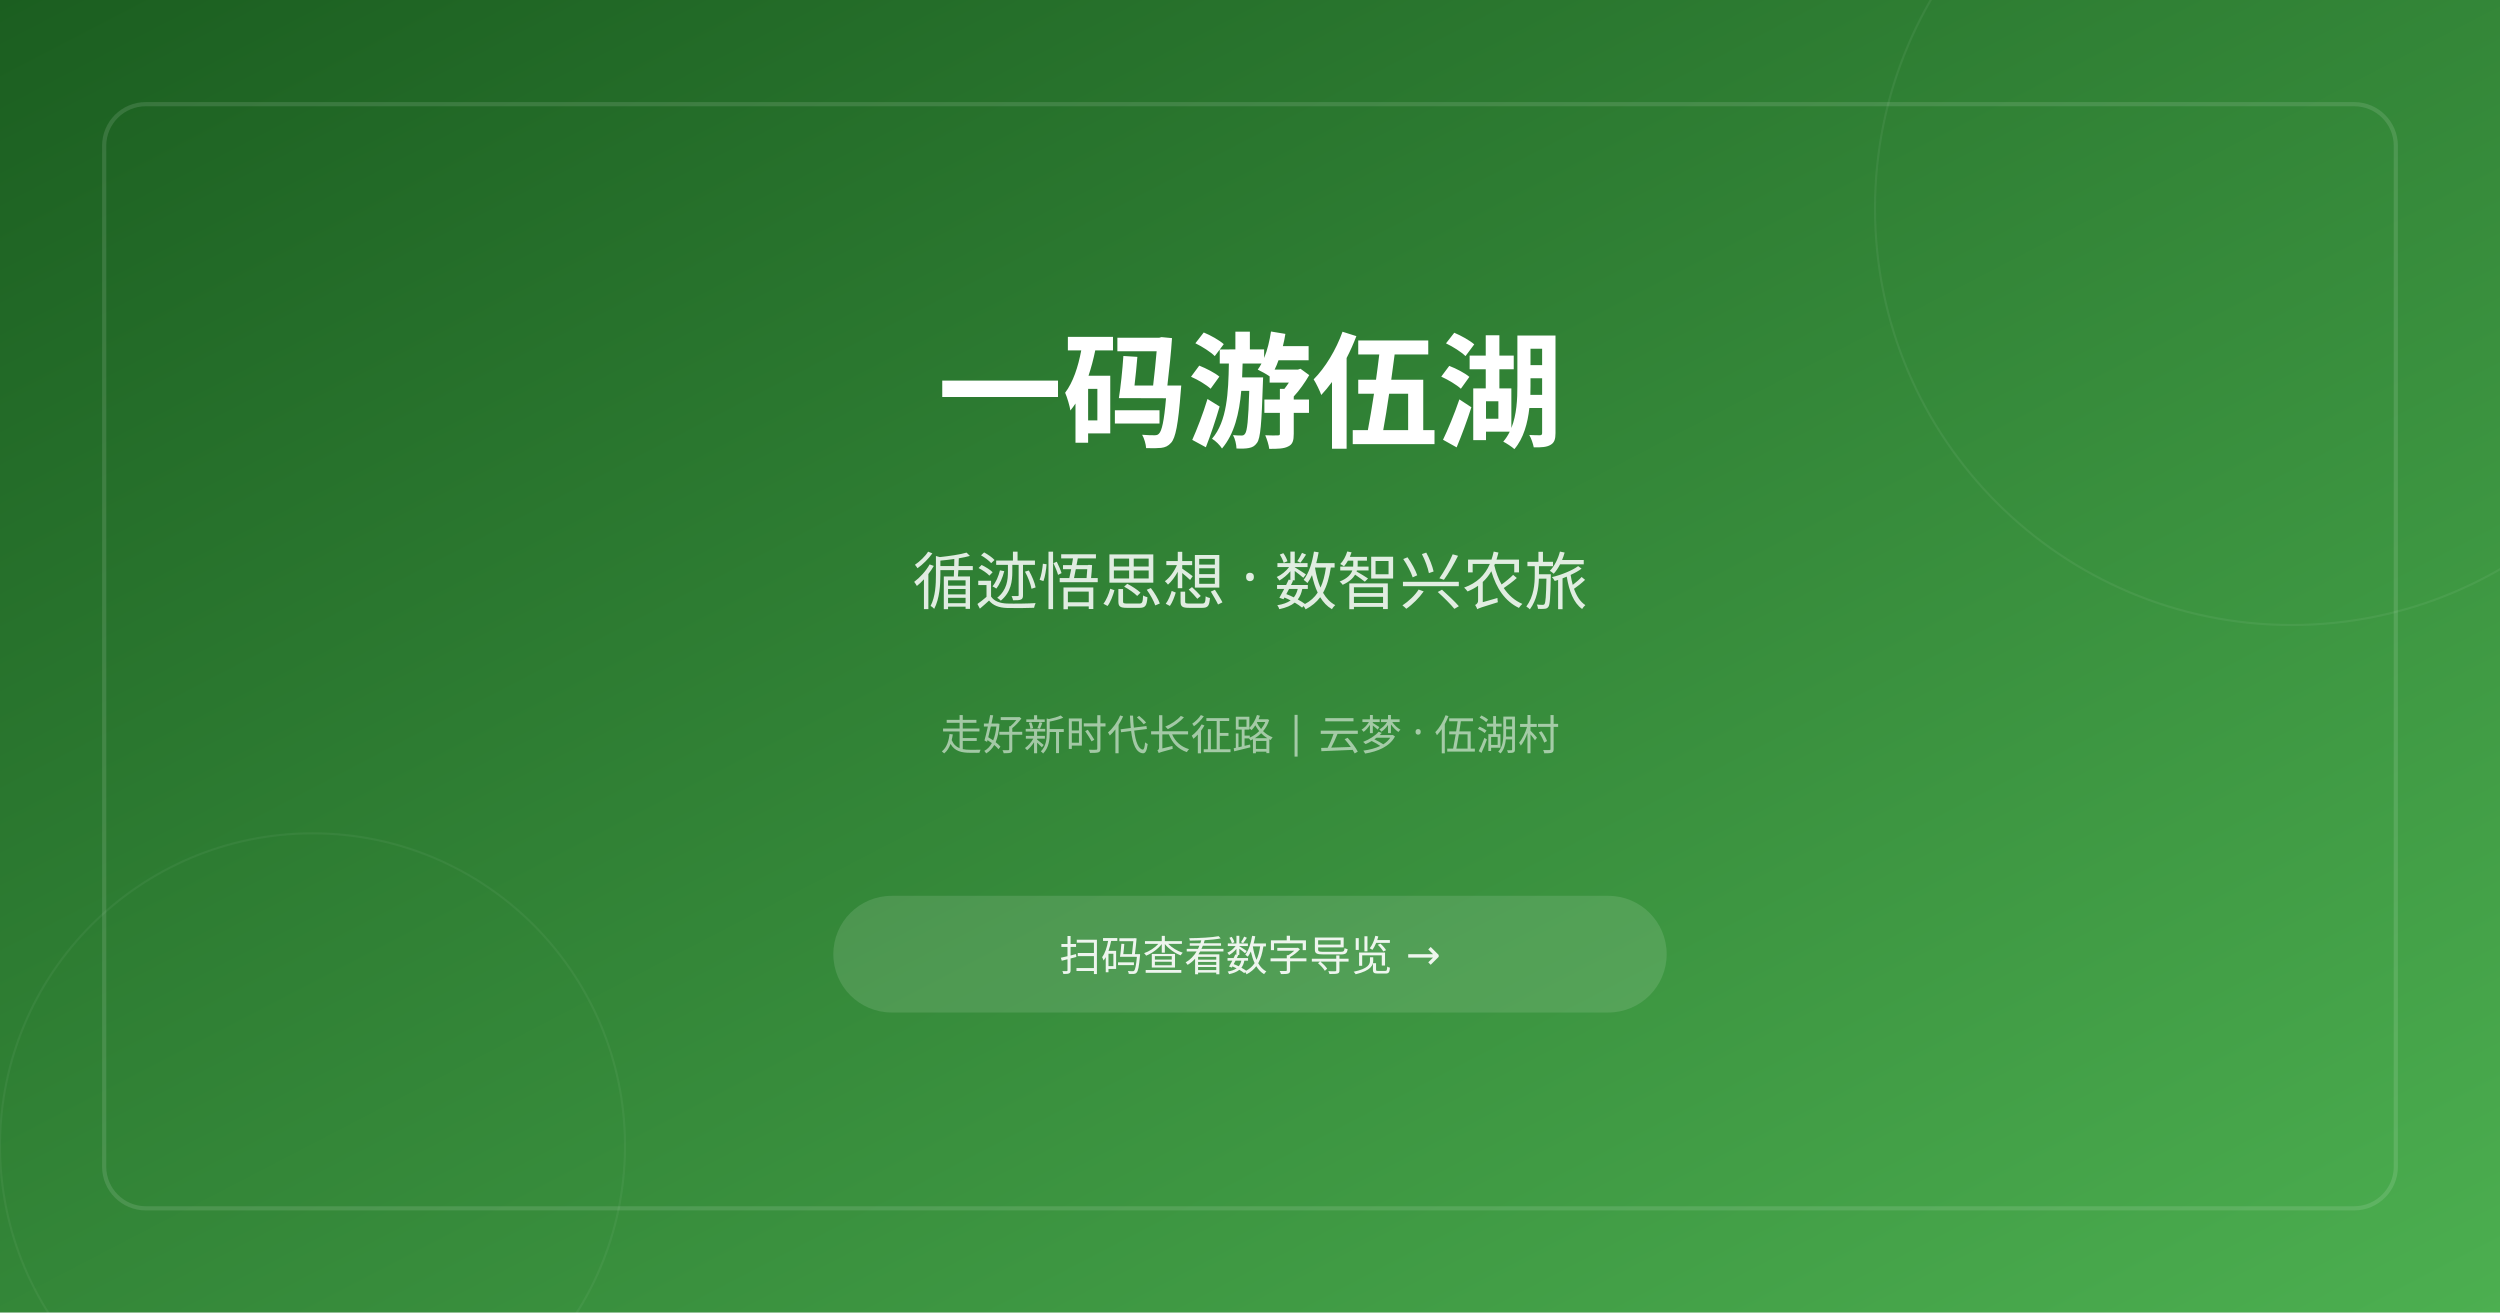
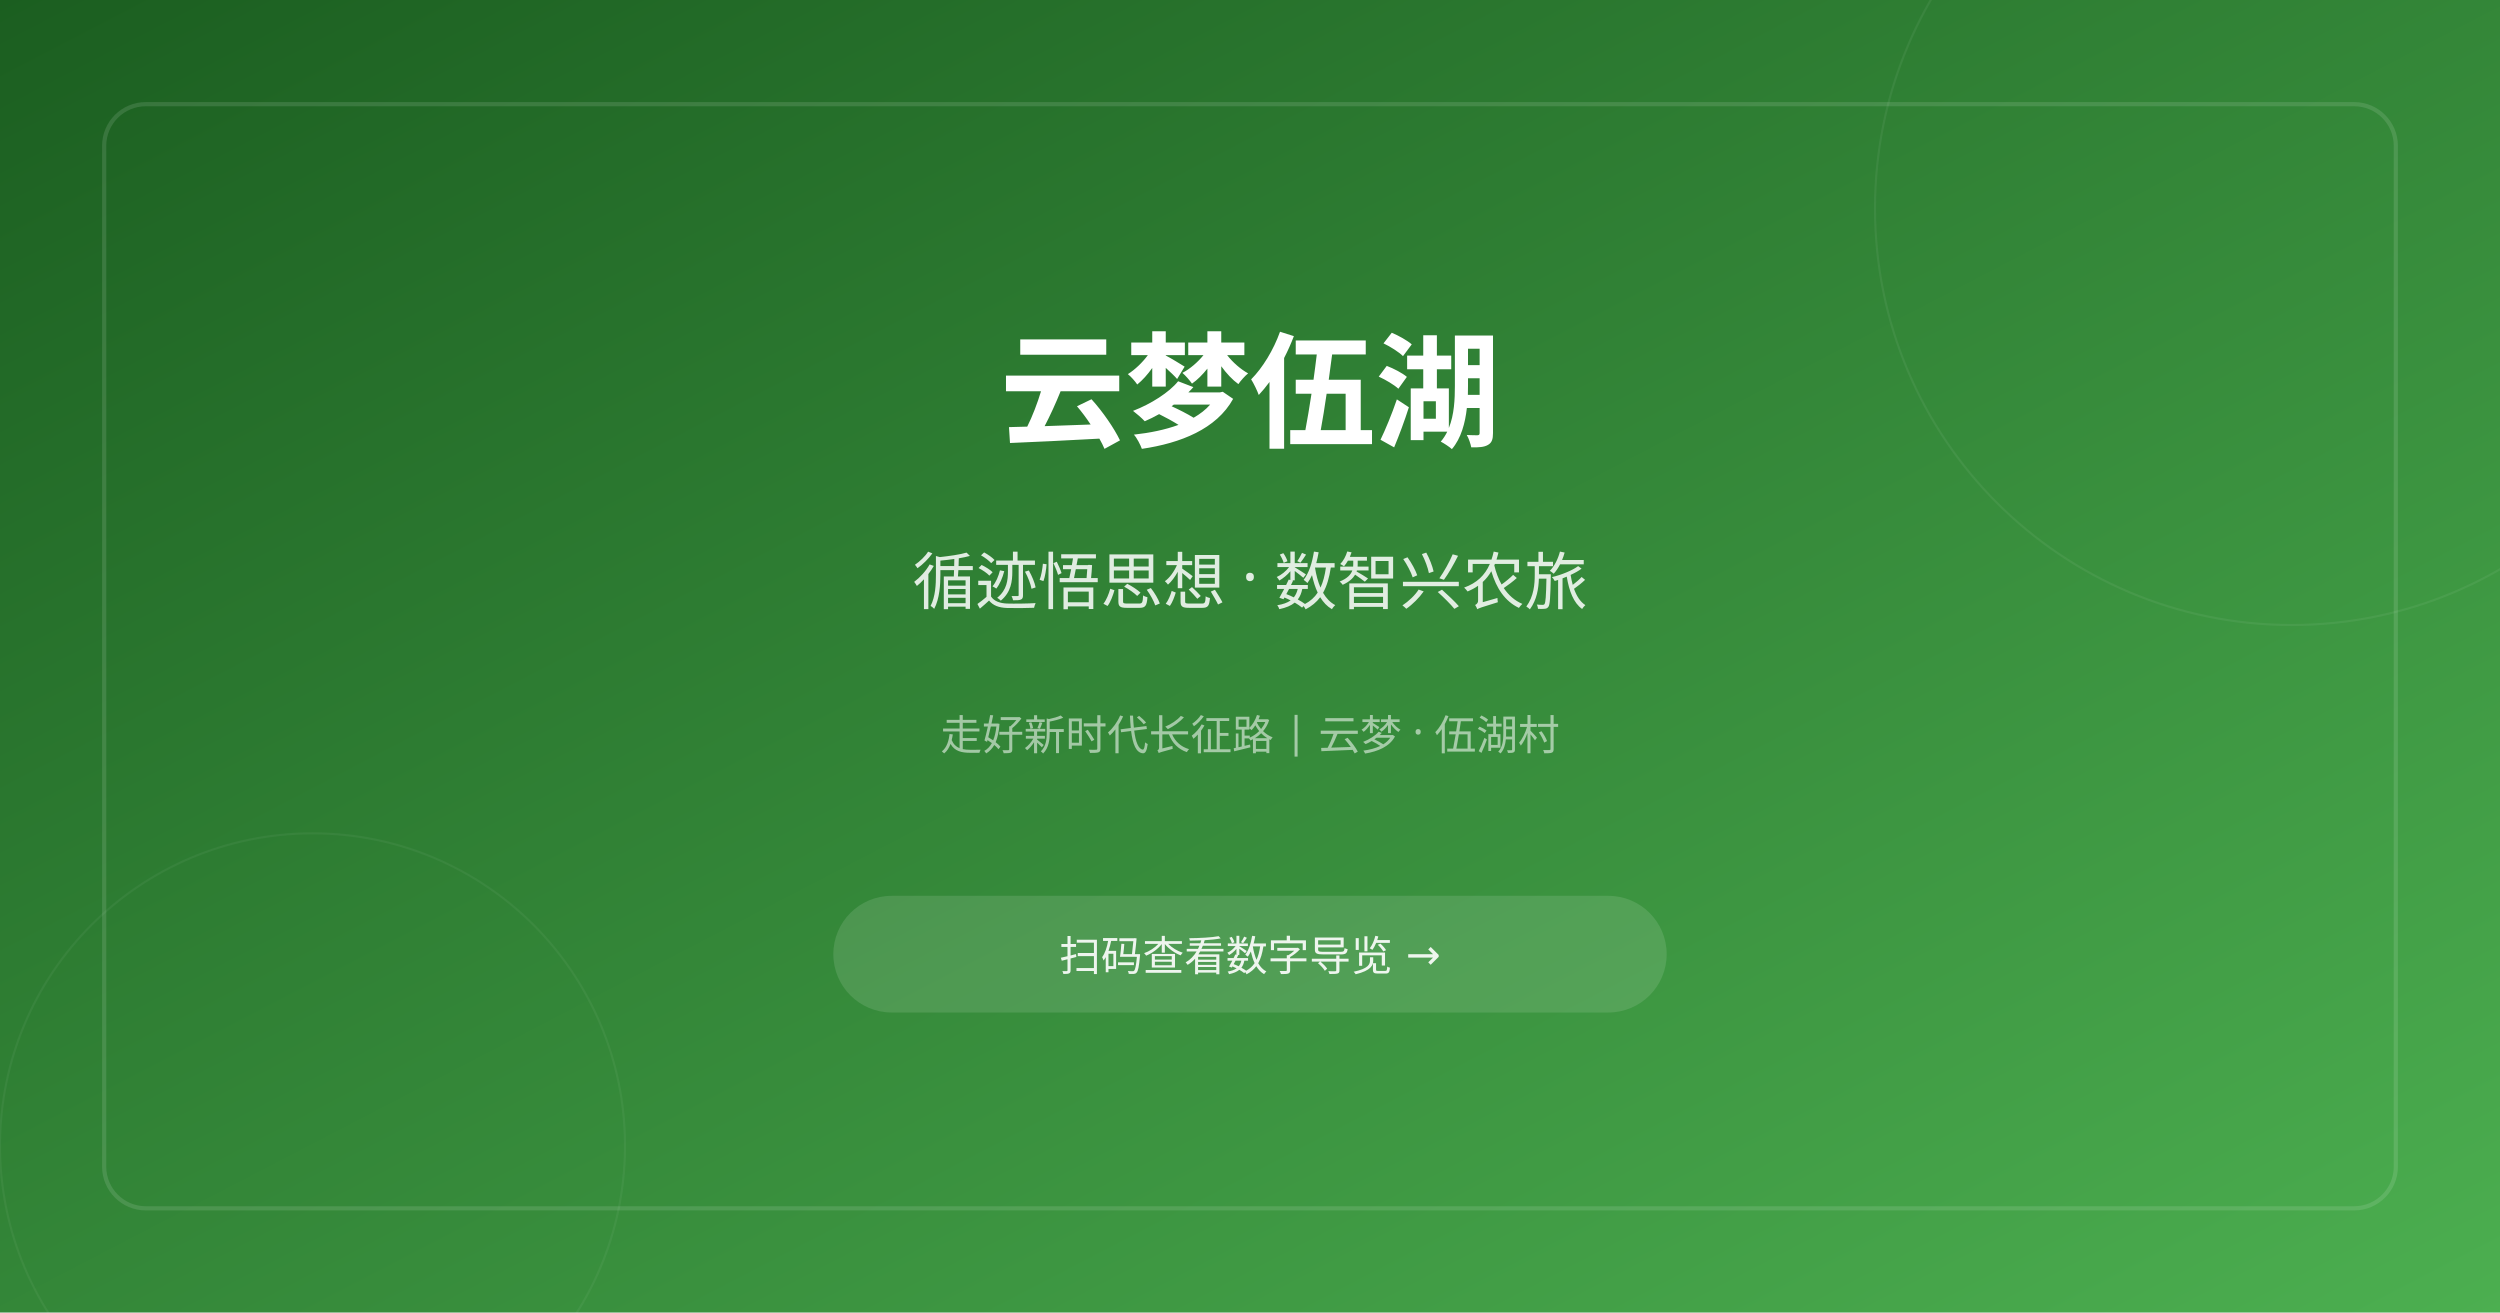
<svg xmlns="http://www.w3.org/2000/svg" width="1200" height="630" viewBox="0 0 1200 630">
  <defs>
    <linearGradient id="g" x1="0" y1="0" x2="1" y2="1">
      <stop offset="0%" stop-color="#1B5E20" />
      <stop offset="100%" stop-color="#4CAF50" />
    </linearGradient>
  </defs>
  <rect width="1200" height="630" fill="url(#g)" />
  <circle cx="1100" cy="100" r="200" fill="none" stroke="rgba(255,255,255,0.06)" stroke-width="1" />
  <circle cx="150" cy="550" r="150" fill="none" stroke="rgba(255,255,255,0.05)" stroke-width="1" />
  <rect x="50" y="50" width="1100" height="530" rx="20" fill="none" stroke="rgba(255,255,255,0.12)" stroke-width="2" />
-   <text x="600" y="210" text-anchor="middle" font-family="PingFang SC,Microsoft YaHei,sans-serif" font-size="60" fill="#fff" font-weight="900">一码游伍湖</text>
+   <text x="600" y="210" text-anchor="middle" font-family="PingFang SC,Microsoft YaHei,sans-serif" font-size="60" fill="#fff" font-weight="900">云梦伍湖</text>
  <text x="600" y="290" text-anchor="middle" font-family="PingFang SC,Microsoft YaHei,sans-serif" font-size="30" fill="rgba(255,255,255,0.85)">循迹悟思想 · 数智兴农旅</text>
  <text x="600" y="360" text-anchor="middle" font-family="PingFang SC,Microsoft YaHei,sans-serif" font-size="20" fill="rgba(255,255,255,0.55)">走好新时代长征路 | 云梦 · 伍湖村</text>
  <rect x="400" y="430" width="400" height="56" rx="28" fill="rgba(255,255,255,0.12)" />
  <text x="600" y="466" text-anchor="middle" font-family="PingFang SC,Microsoft YaHei,sans-serif" font-size="20" fill="rgba(255,255,255,0.9)">扫码查看数字导览 →</text>
</svg>
